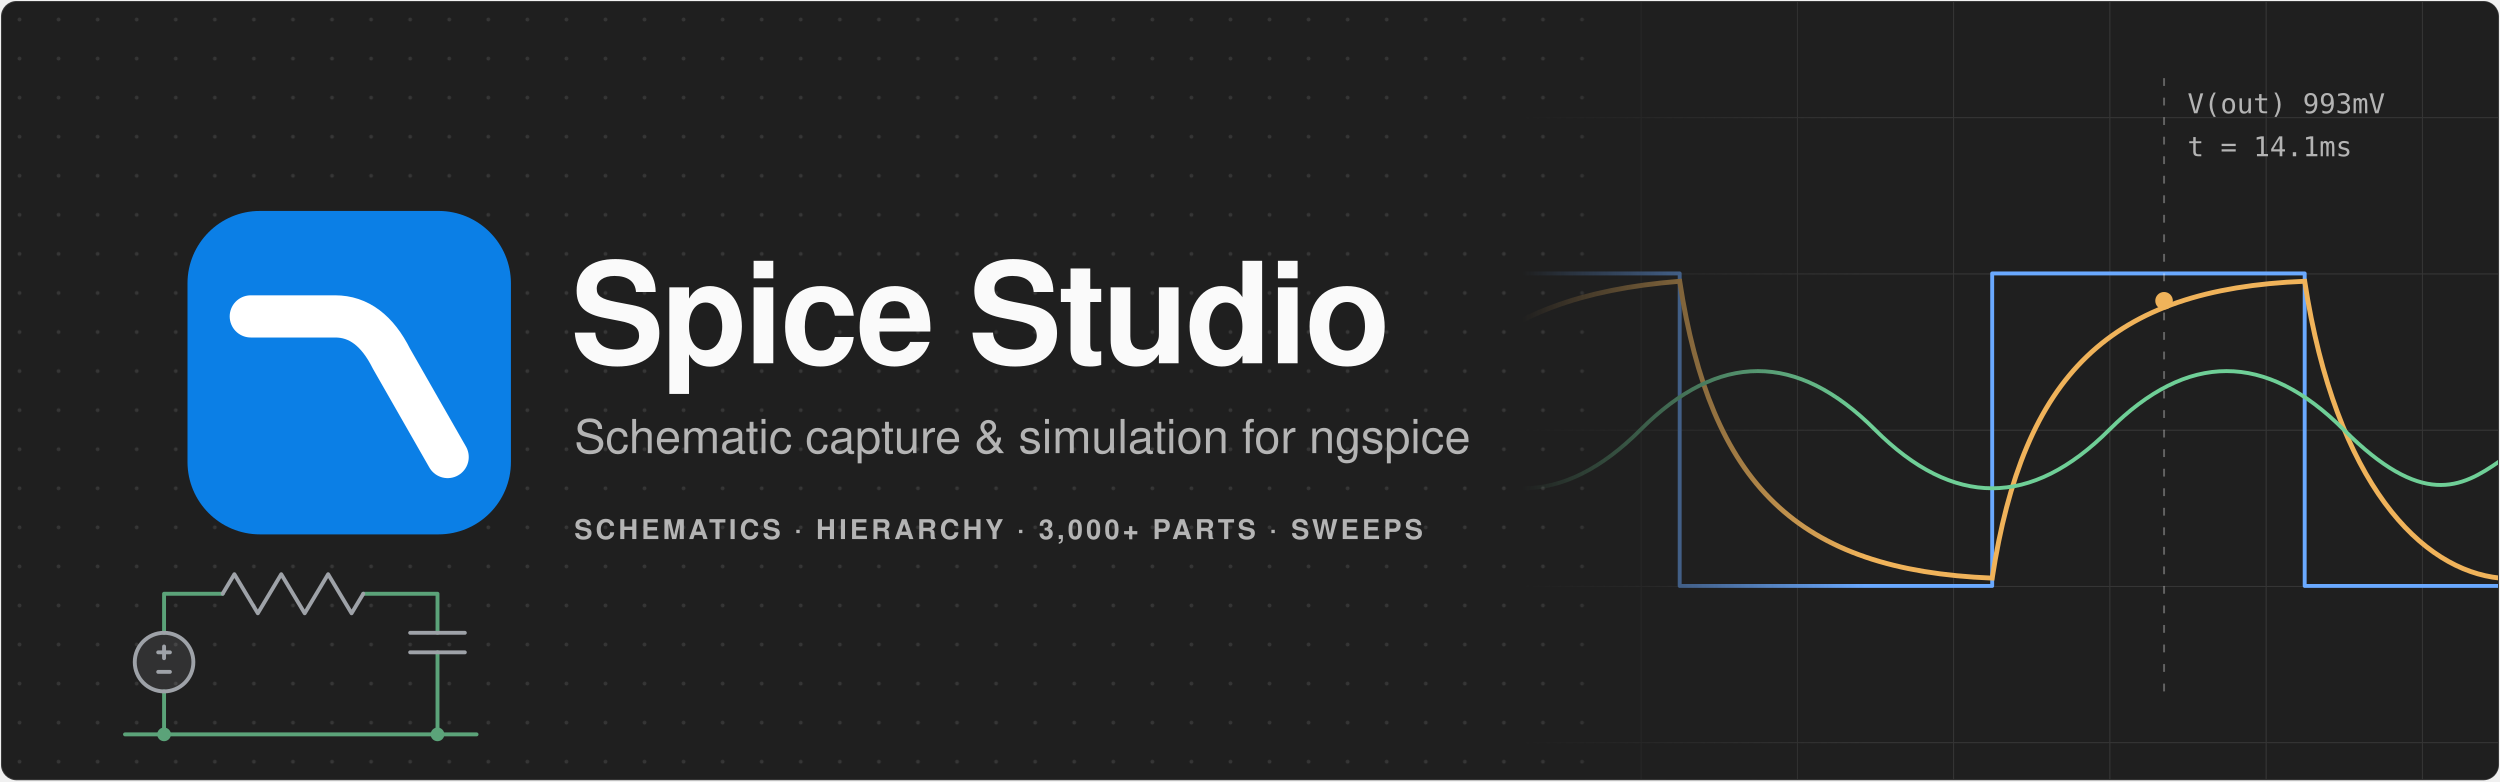
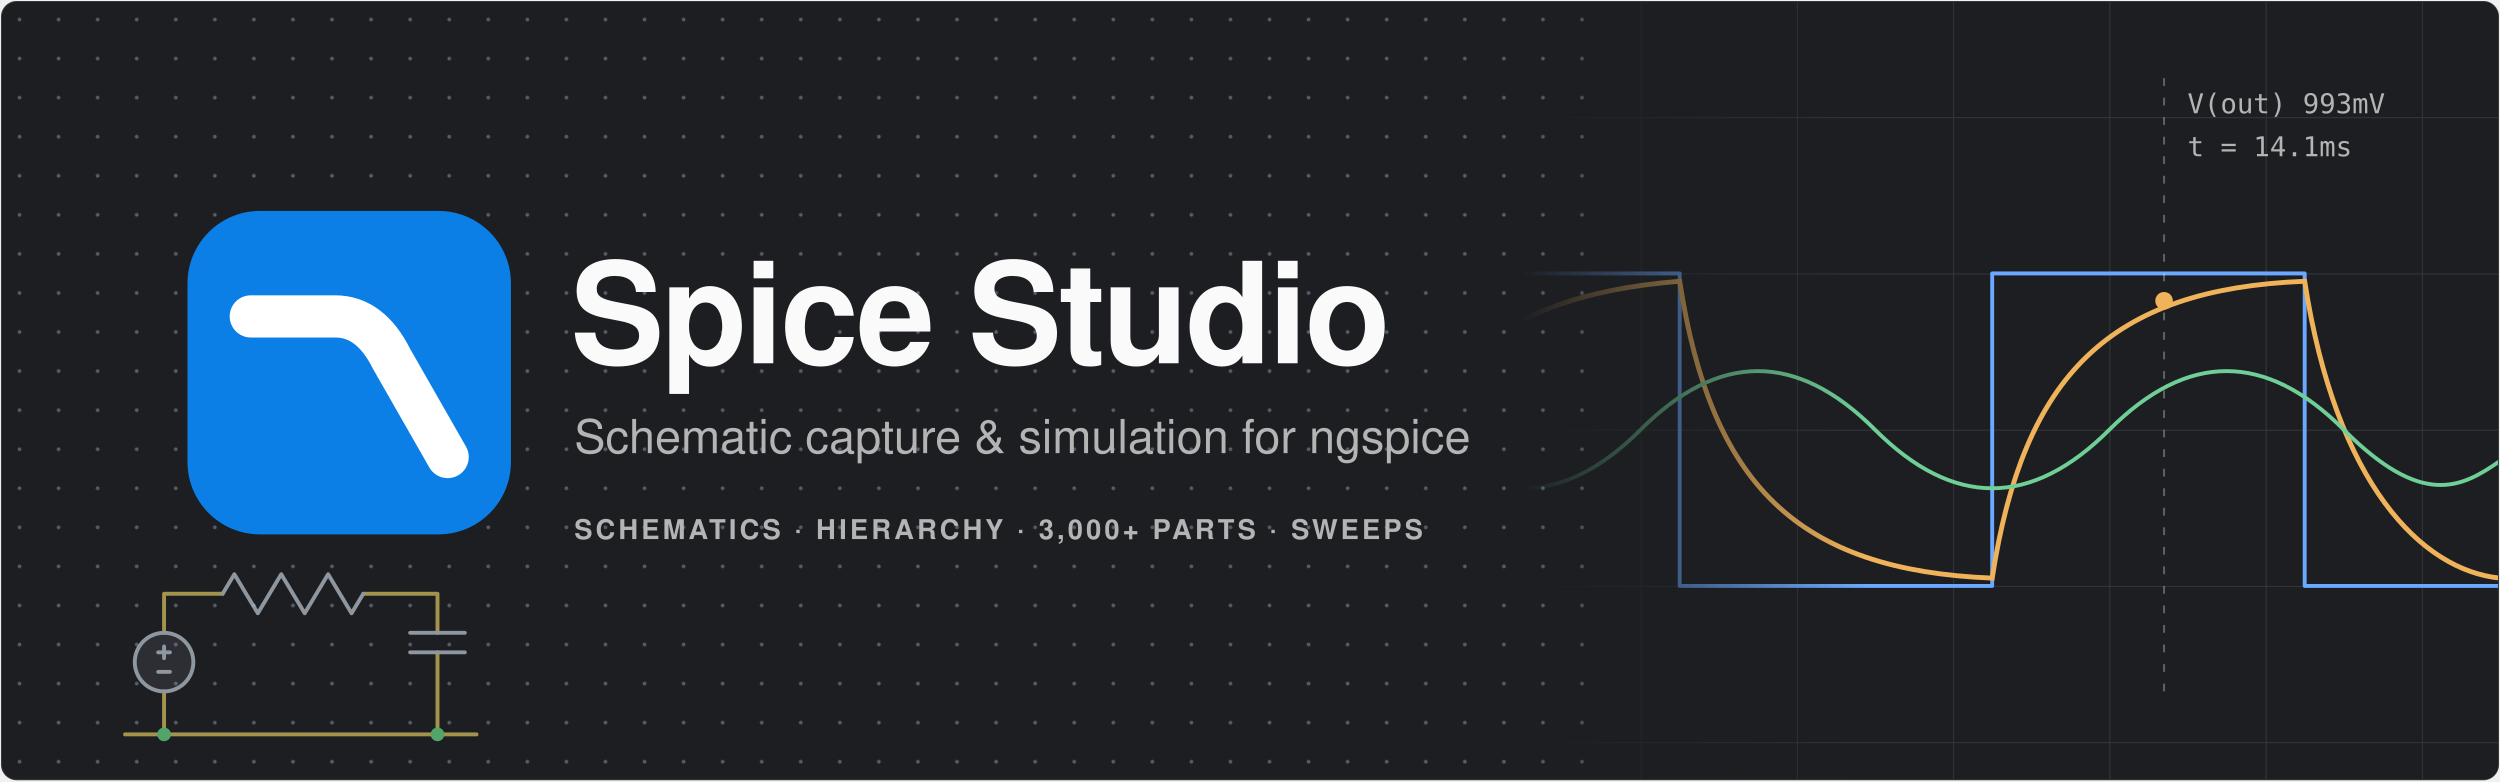
<svg xmlns="http://www.w3.org/2000/svg" viewBox="0 0 1280 400" width="1280" height="400" role="img" aria-labelledby="t d">
  <defs>
    <linearGradient id="fadeR" x1="0" y1="0" x2="1" y2="0">
      <stop offset="0" stop-color="#fff" stop-opacity="0" />
      <stop offset="0.35" stop-color="#fff" stop-opacity="1" />
    </linearGradient>
    <mask id="scopeMask">
      <rect x="780" y="0" width="500" height="400" fill="url(#fadeR)" />
    </mask>
    <clipPath id="frame">
      <rect x="1" y="1" width="1278" height="398" rx="7" />
    </clipPath>
    <pattern id="dots" width="20" height="20" patternUnits="userSpaceOnUse">
-       <circle cx="10" cy="10" r="1" fill="#ffffff" fill-opacity="0.1" />
+       <circle cx="10" cy="10" r="1" fill="#535964" />
    </pattern>
    <pattern id="grid" width="80" height="80" x="40" y="60" patternUnits="userSpaceOnUse">
      <path d="M80 0H0V80" fill="none" stroke="#ffffff" stroke-opacity="0.1" stroke-width="1" />
    </pattern>
  </defs>
-   <rect x="0.5" y="0.5" width="1279" height="399" rx="8" fill="#1f1f1f" stroke="#ffffff" stroke-opacity="0.13" />
+   <rect x="0.5" y="0.5" width="1279" height="399" rx="8" fill="#1c1e22" stroke="#ffffff" stroke-opacity="0.13" />
  <g clip-path="url(#frame)">
    <rect width="820" height="400" fill="url(#dots)" />
    <g mask="url(#scopeMask)">
-       <rect x="780" y="0" width="500" height="400" fill="#1f1f1f" />
+       <rect x="780" y="0" width="500" height="400" fill="#1c1e22" />
      <rect x="560" y="0" width="720" height="400" fill="url(#grid)" />
      <path d="M600 300H700V140H860V300H1020V140H1180V300H1280" fill="none" stroke="#6aa9ff" stroke-width="2" stroke-linejoin="round" />
      <path d="M700 300C716 196 760 152 860 144C876 248 920 292 1020 296C1036 192 1080 148 1180 144C1196 248 1240 292 1280 296" fill="none" stroke="#f0b35a" stroke-width="2.5" stroke-linecap="round" />
      <path d="M600 220C640 180 680 180 720 220S800 260 840 220S920 180 960 220S1040 260 1080 220S1160 180 1200 220S1260 250 1280 236" fill="none" stroke="#6fcf97" stroke-width="2" />
      <path d="M1108 40V360" stroke="#ffffff" stroke-opacity="0.3" stroke-width="1" stroke-dasharray="4 6" />
      <circle cx="1108" cy="154" r="4.5" fill="#f0b35a" />
      <g font-family="'SF Mono', ui-monospace, SFMono-Regular, Menlo, Consolas, monospace" font-size="14" fill="#b4b4b4">
        <text x="1120" y="58">V(out) 993mV</text>
        <text x="1120" y="80">t = 14.1ms</text>
      </g>
    </g>
  </g>
  <g transform="translate(-6 24)" fill="none" stroke-width="2" stroke-linejoin="round" stroke-linecap="round" opacity="0.75">
-     <path stroke="#6fcf97" d="M90 300V280H120M192 280H230V300M230 310V352M90 330V352M70 352H250" />
-     <g stroke="#c8cdd5">
+     <path stroke="#d2b95a" d="M90 300V280H120M192 280H230V300M230 310V352M90 330V352M70 352H250" />
+     <g stroke="#b4bec8">
      <path d="M120 280l6-10 12 20 12-20 12 20 12-20 12 20 6-10M216 300H244M216 310H244" />
-       <circle cx="90" cy="315" r="15" fill="#c8cdd5" fill-opacity="0.14" />
+       <circle cx="90" cy="315" r="15" fill="#b4bec8" fill-opacity="0.14" />
      <path d="M90 307V313M87 310H93M87 320H93" />
    </g>
-     <g fill="#6fcf97" stroke="none">
+     <g fill="#64d282" stroke="none">
      <circle cx="90" cy="352" r="3.5" />
      <circle cx="230" cy="352" r="3.5" />
    </g>
  </g>
  <g transform="translate(96 108) scale(3.6) translate(-1 -1)">
    <rect x="1" y="1" width="46" height="46" rx="10.3" fill="#0b7fe6" />
    <path d="M10 16h12q5 0 8 6l8 14" fill="none" stroke="#fff" stroke-width="6" stroke-linecap="round" stroke-linejoin="round" />
  </g>
  <g font-family="-apple-system, BlinkMacSystemFont, 'Segoe UI', 'Helvetica Neue', Helvetica, Arial, sans-serif">
    <text x="292" y="186" font-size="72" font-weight="600" fill="#fafafa" letter-spacing="-1.5">Spice Studio</text>
    <text x="294" y="232" font-size="24" fill="#b4b4b4">Schematic capture &amp; simulation for ngspice</text>
    <text x="294" y="276" font-size="14" font-weight="600" fill="#b4b4b4" letter-spacing="1.6">SCHEMATICS · HIERARCHY · 3,000+ PARTS · SWEEPS</text>
  </g>
</svg>
